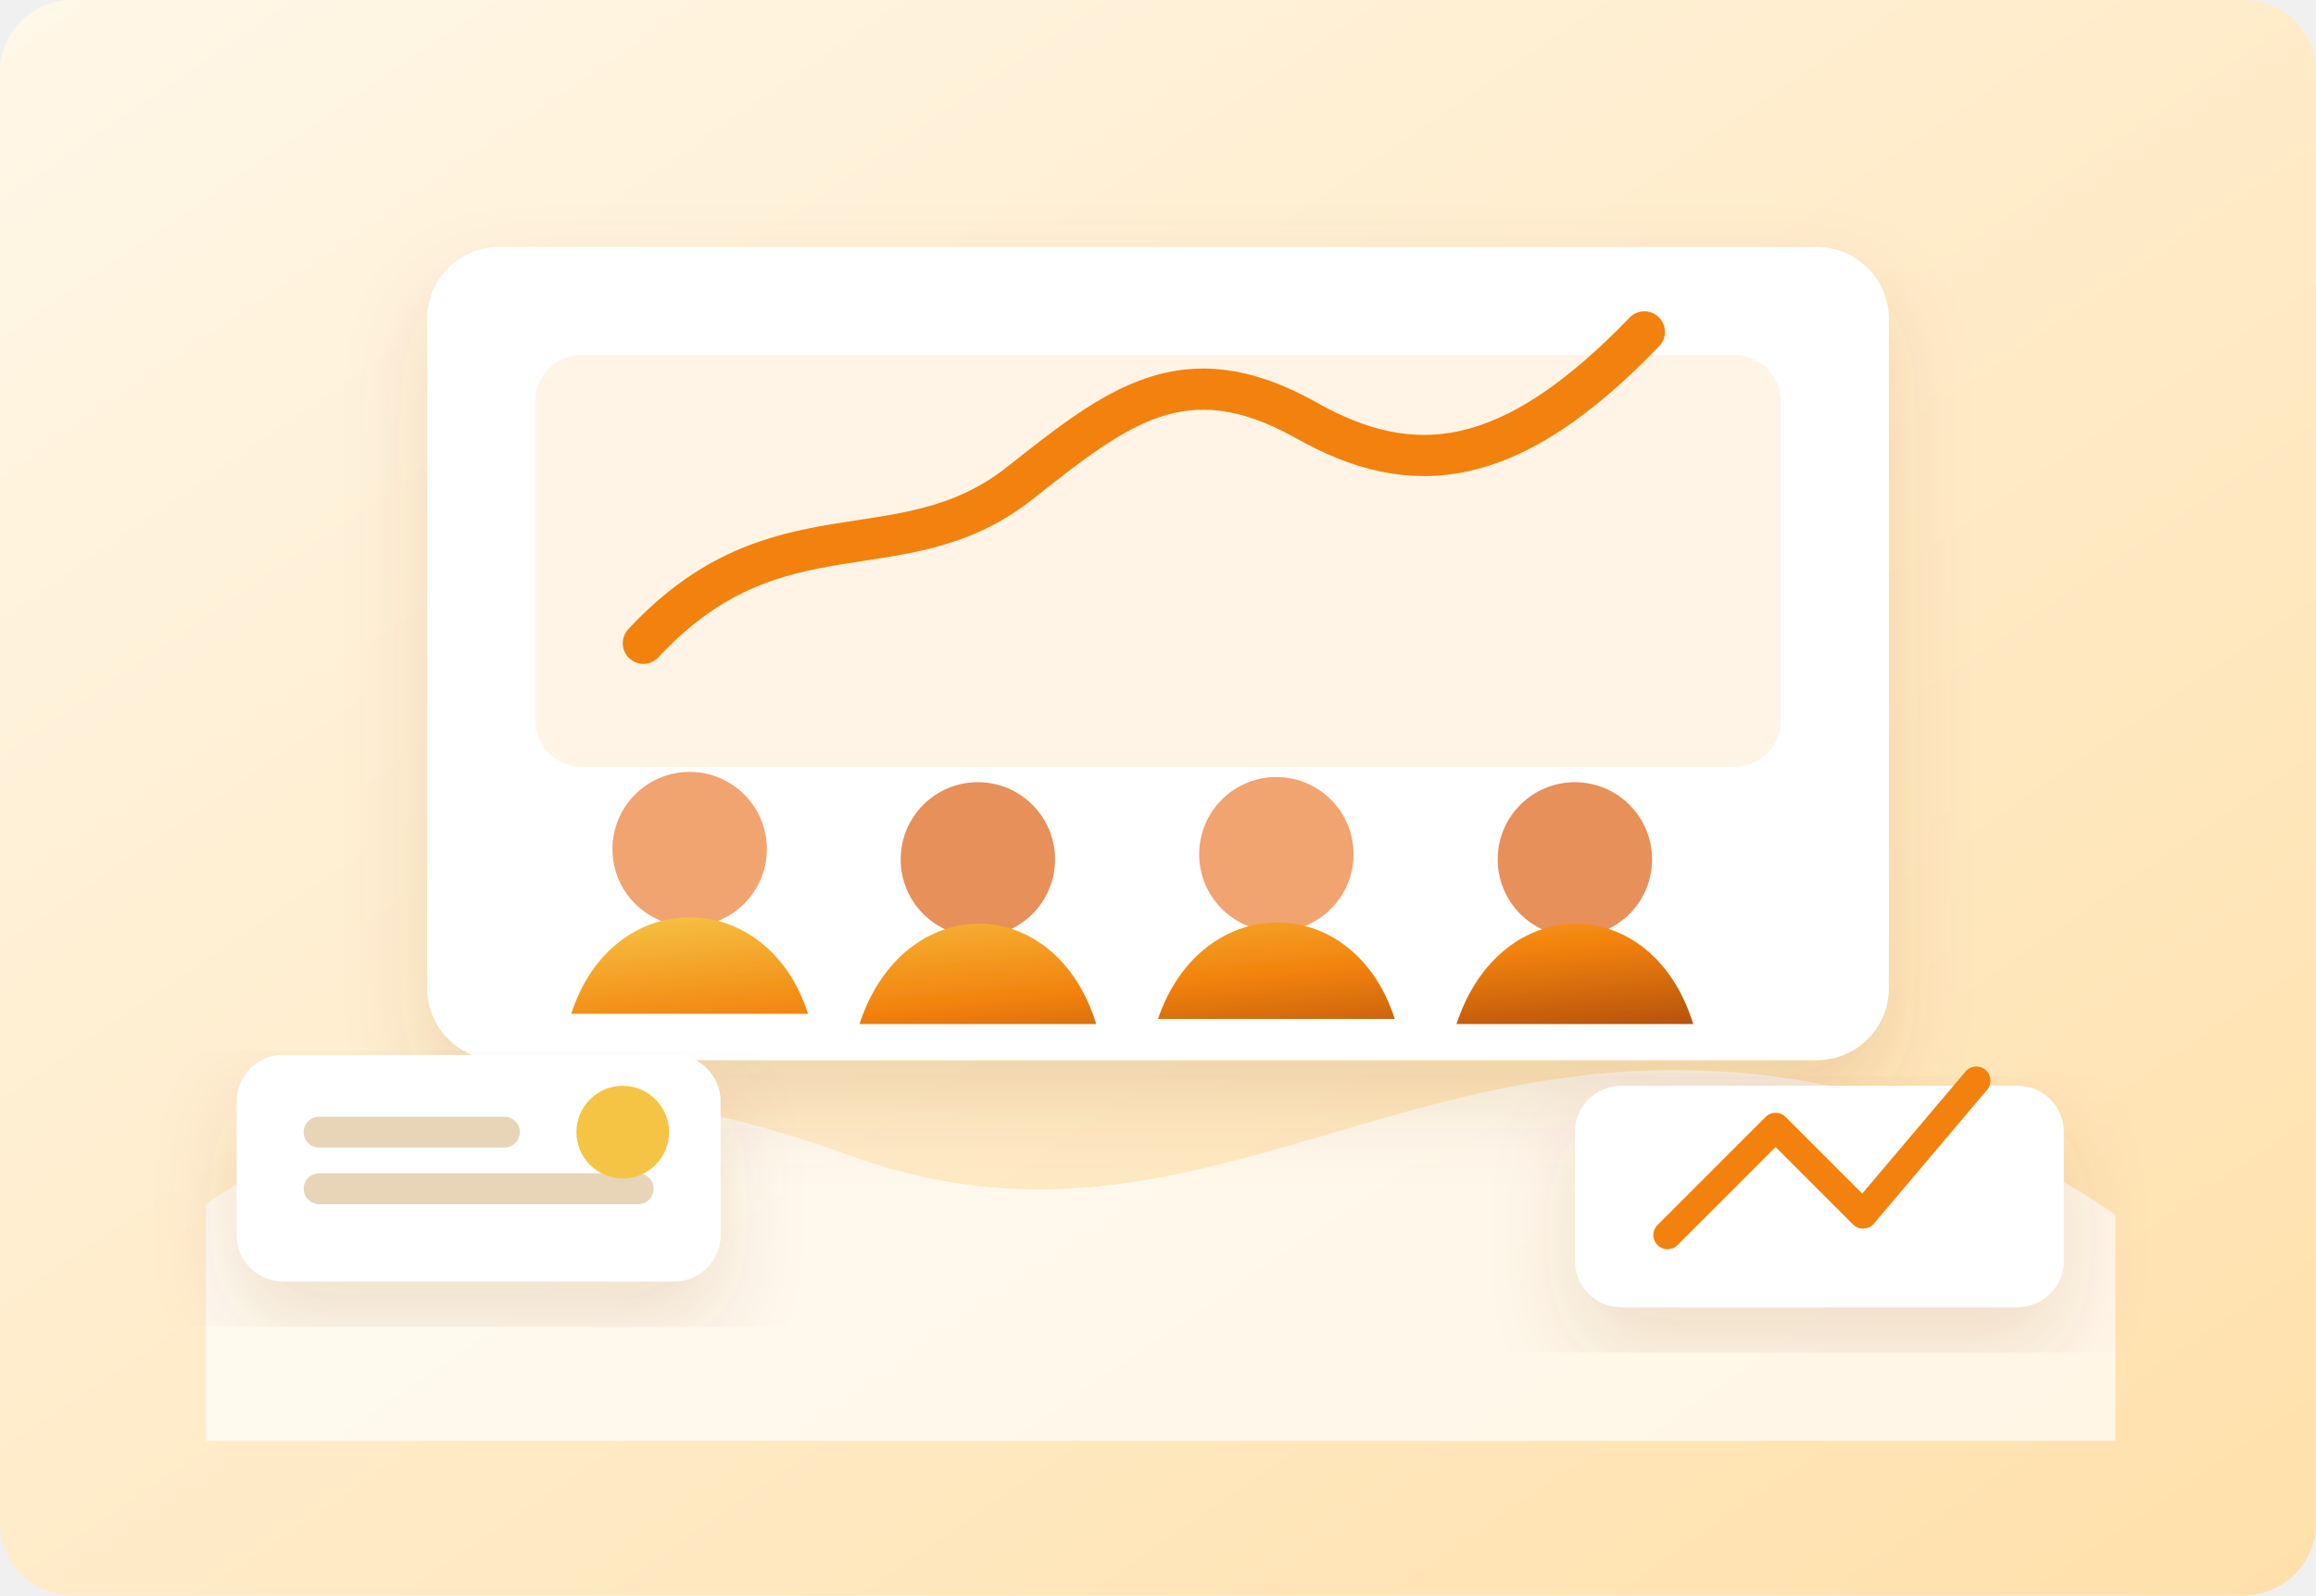
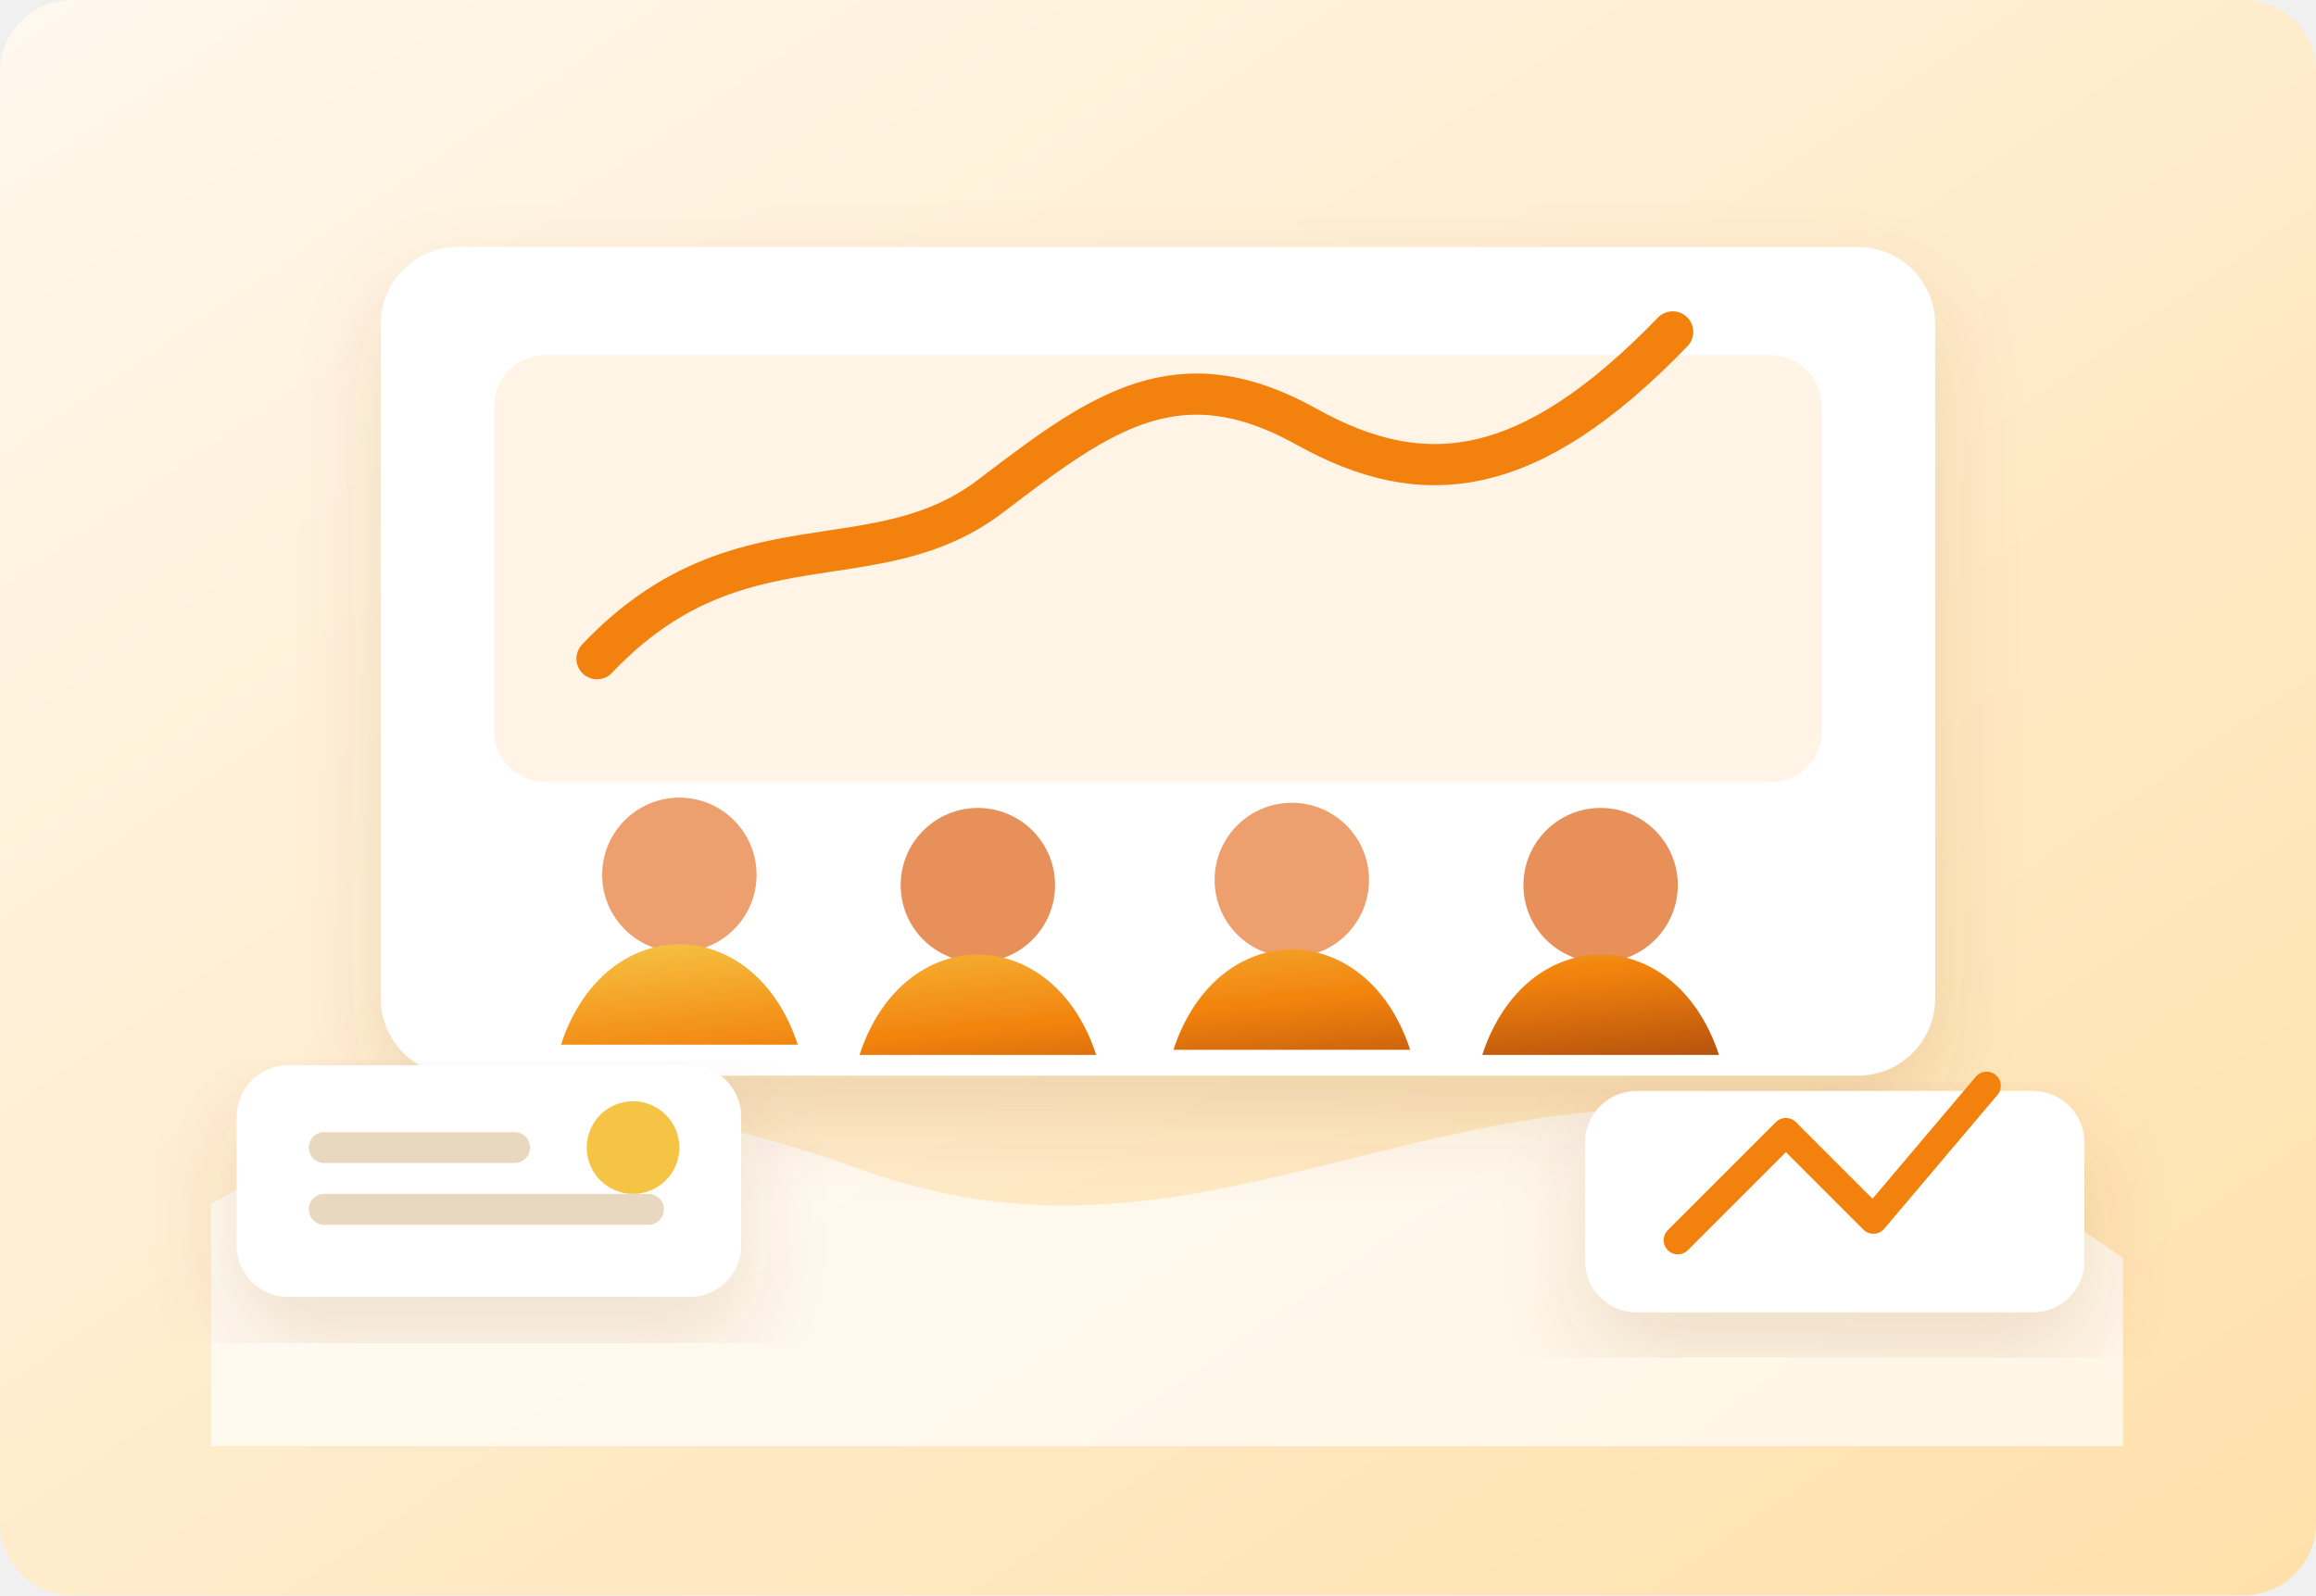
- <svg xmlns="http://www.w3.org/2000/svg" viewBox="0 0 900 620" role="img" aria-label="MICE group travel illustration">
+ <svg xmlns="http://www.w3.org/2000/svg" viewBox="0 0 900 620" role="img" aria-label="Event coordinator planning MICE group travel">
  <defs>
    <linearGradient id="bg" x1="0" y1="0" x2="1" y2="1">
-       <stop offset="0" stop-color="#fff7e8" />
+       <stop offset="0" stop-color="#fff8ed" />
      <stop offset="1" stop-color="#ffe0aa" />
    </linearGradient>
    <linearGradient id="brand" x1="0" y1="0" x2="1" y2="1">
      <stop offset="0" stop-color="#f6c445" />
      <stop offset=".58" stop-color="#f2820c" />
      <stop offset="1" stop-color="#b6530f" />
    </linearGradient>
-     <filter id="shadow" x="-20%" y="-20%" width="140%" height="140%">
+     <filter id="s" x="-20%" y="-20%" width="140%" height="140%">
      <feDropShadow dx="0" dy="16" stdDeviation="16" flood-color="#8d3f0b" flood-opacity=".14" />
    </filter>
  </defs>
  <rect width="900" height="620" rx="28" fill="url(#bg)" />
-   <path d="M80 468c80-54 162-51 250-19 121 44 201-36 327-33 64 1 114 22 165 56v88H80z" fill="#fff" opacity=".68" />
-   <g transform="translate(166 96)" filter="url(#shadow)">
-     <rect x="0" y="0" width="568" height="316" rx="28" fill="#fff" />
-     <rect x="42" y="42" width="484" height="160" rx="18" fill="#fff4e6" />
-     <path d="M84 154c52-56 100-26 146-62 38-30 64-51 111-25 42 24 80 20 132-34" fill="none" stroke="#f2820c" stroke-width="16" stroke-linecap="round" />
-     <circle cx="102" cy="234" r="30" fill="#f1a36f" />
-     <circle cx="214" cy="238" r="30" fill="#e7905a" />
-     <circle cx="330" cy="236" r="30" fill="#f1a36f" />
-     <circle cx="446" cy="238" r="30" fill="#e7905a" />
-     <path d="M56 298c16-50 76-50 92 0M168 302c17-52 76-52 92 0M284 300c17-50 76-50 92 0M400 302c17-52 76-52 92 0" fill="url(#brand)" />
+   <path d="M82 468c88-52 168-44 254-13 120 43 206-31 331-24 62 3 112 25 158 58v73H82z" fill="#fff" opacity=".68" />
+   <g transform="translate(148 96)" filter="url(#s)">
+     <rect width="604" height="322" rx="30" fill="#fff" />
+     <rect x="44" y="42" width="516" height="166" rx="20" fill="#fff4e6" />
+     <path d="M84 160c55-58 108-28 154-64 42-32 72-54 122-26 45 25 86 21 142-37" fill="none" stroke="#f2820c" stroke-width="16" stroke-linecap="round" />
+     <circle cx="116" cy="244" r="30" fill="#eda06d" />
+     <circle cx="232" cy="248" r="30" fill="#e7905a" />
+     <circle cx="354" cy="246" r="30" fill="#eda06d" />
+     <circle cx="474" cy="248" r="30" fill="#e7905a" />
+     <path d="M70 310c17-52 75-52 92 0M186 314c17-52 75-52 92 0M308 312c17-52 75-52 92 0M428 314c17-52 75-52 92 0" fill="url(#brand)" />
  </g>
-   <g transform="translate(92 410)" filter="url(#shadow)">
-     <rect x="0" y="0" width="188" height="88" rx="18" fill="#fff" />
-     <path d="M32 52h124M32 30h72" stroke="#e8d5b7" stroke-width="12" stroke-linecap="round" />
-     <circle cx="150" cy="30" r="18" fill="#f6c445" />
+   <g transform="translate(92 414)" filter="url(#s)">
+     <rect width="196" height="90" rx="20" fill="#fff" />
+     <path d="M34 56h126M34 32h74" stroke="#e8d8bf" stroke-width="12" stroke-linecap="round" />
+     <circle cx="154" cy="32" r="18" fill="#f6c445" />
  </g>
-   <g transform="translate(612 422)" filter="url(#shadow)">
-     <rect x="0" y="0" width="190" height="86" rx="18" fill="#fff" />
+   <g transform="translate(616 424)" filter="url(#s)">
+     <rect width="194" height="86" rx="20" fill="#fff" />
    <path d="M36 58l42-42 34 34 44-52" fill="none" stroke="#f2820c" stroke-width="11" stroke-linecap="round" stroke-linejoin="round" />
  </g>
</svg>
